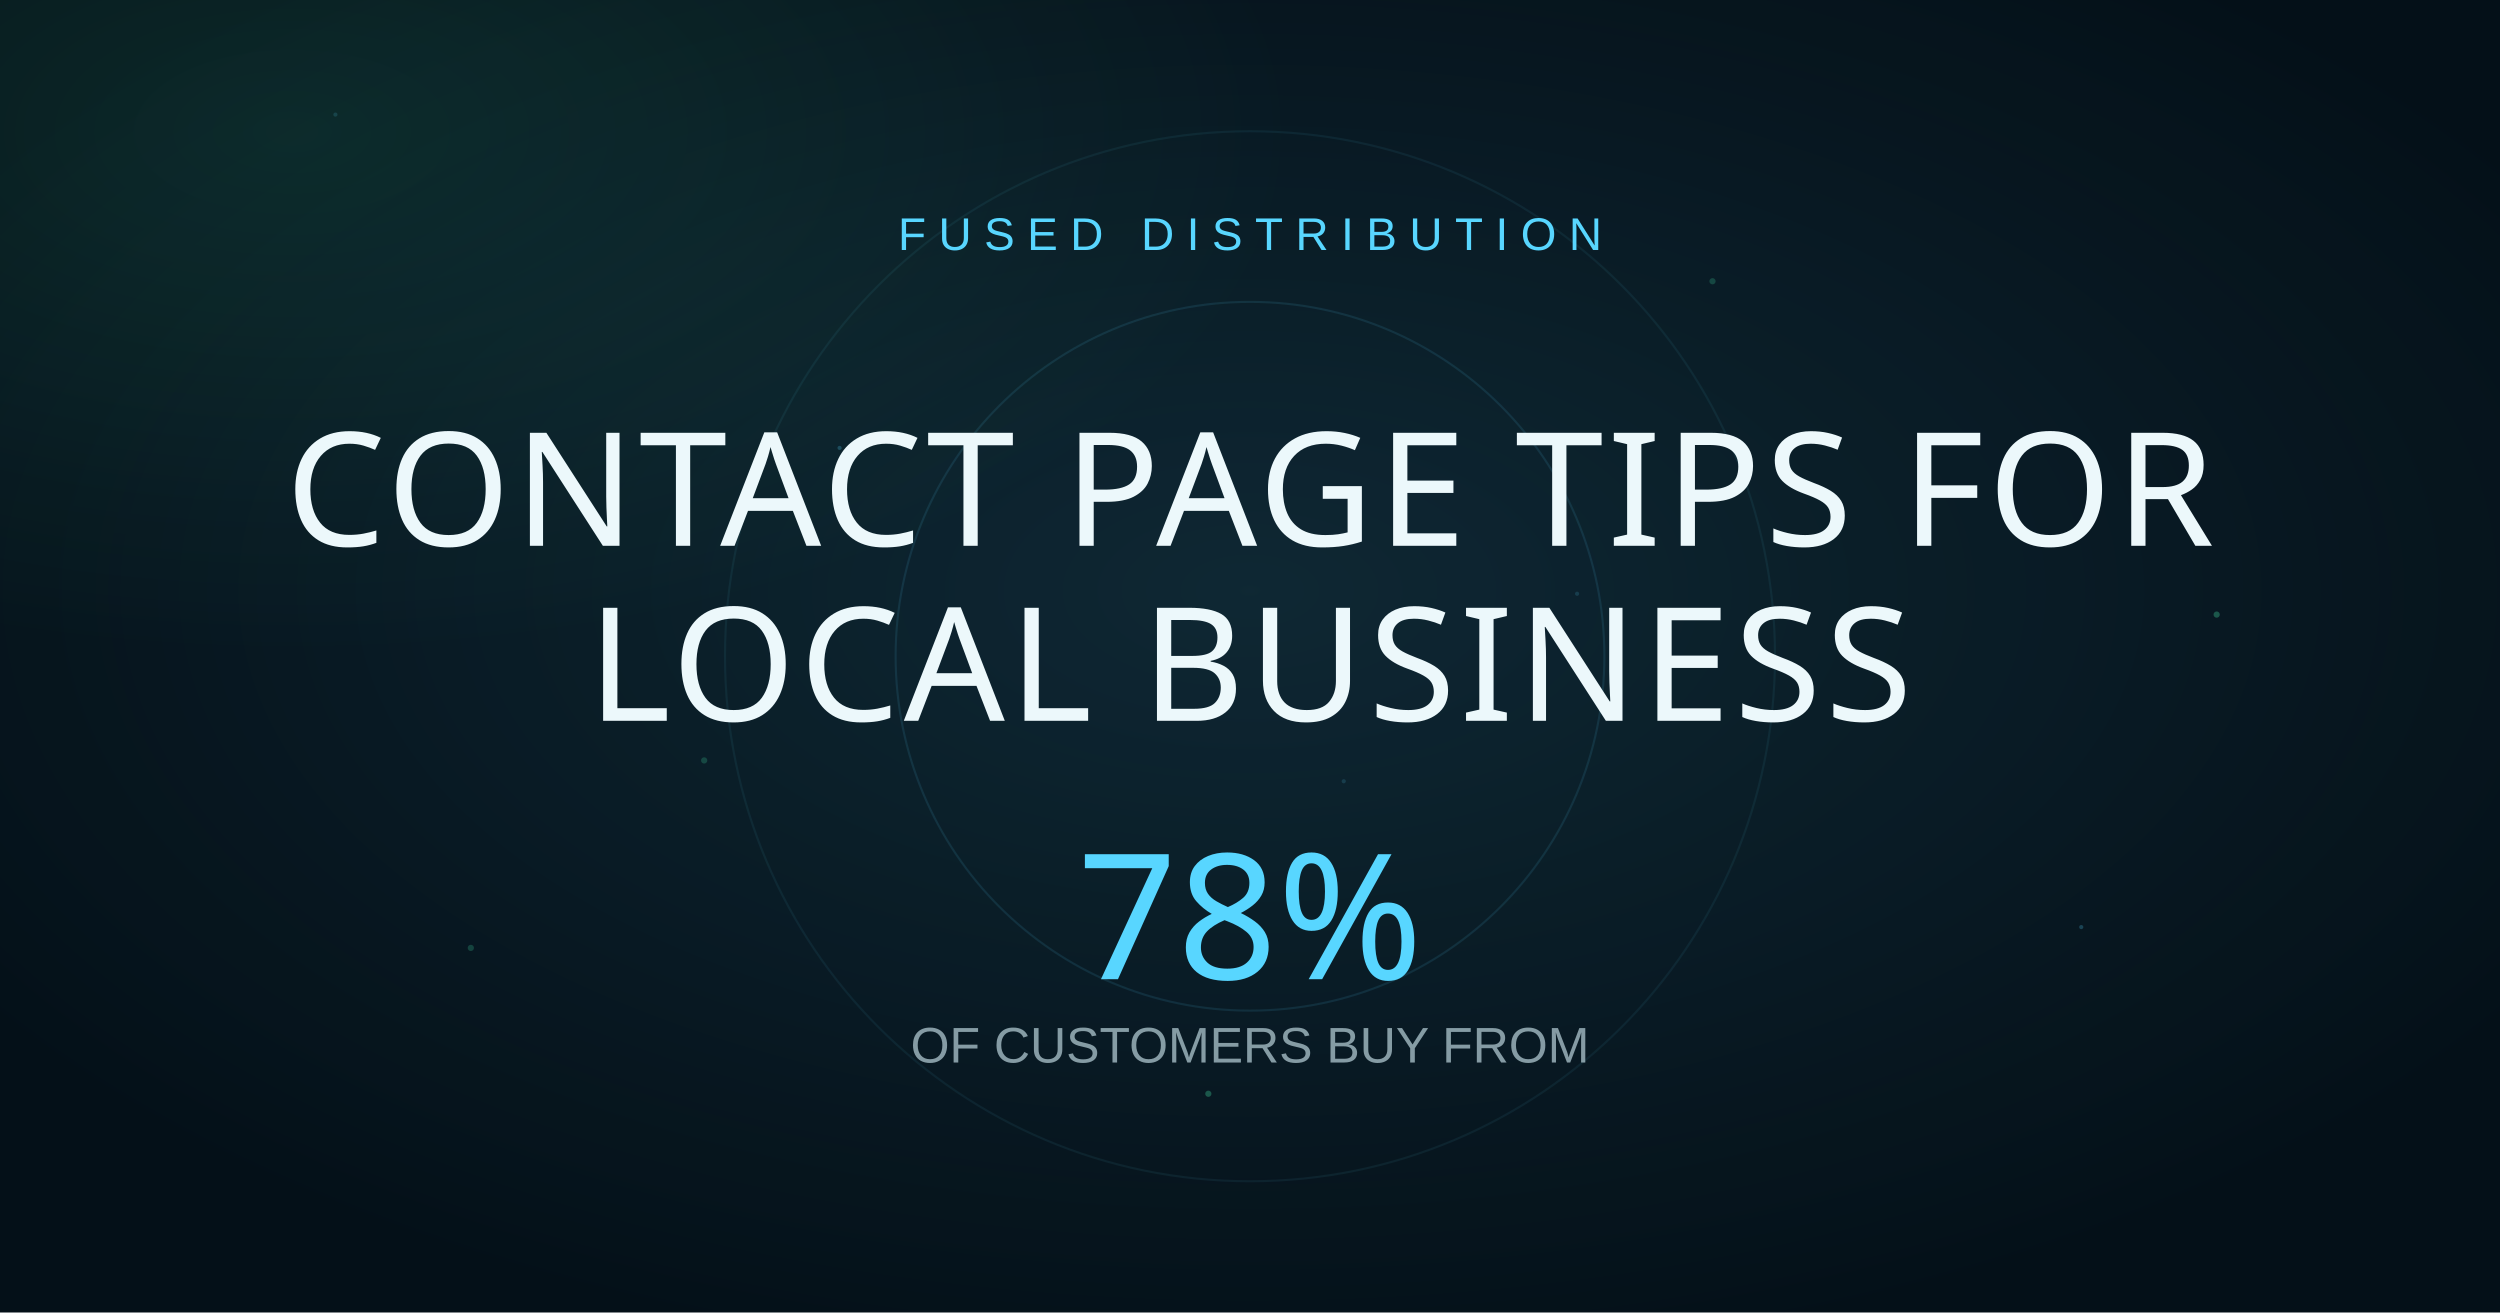
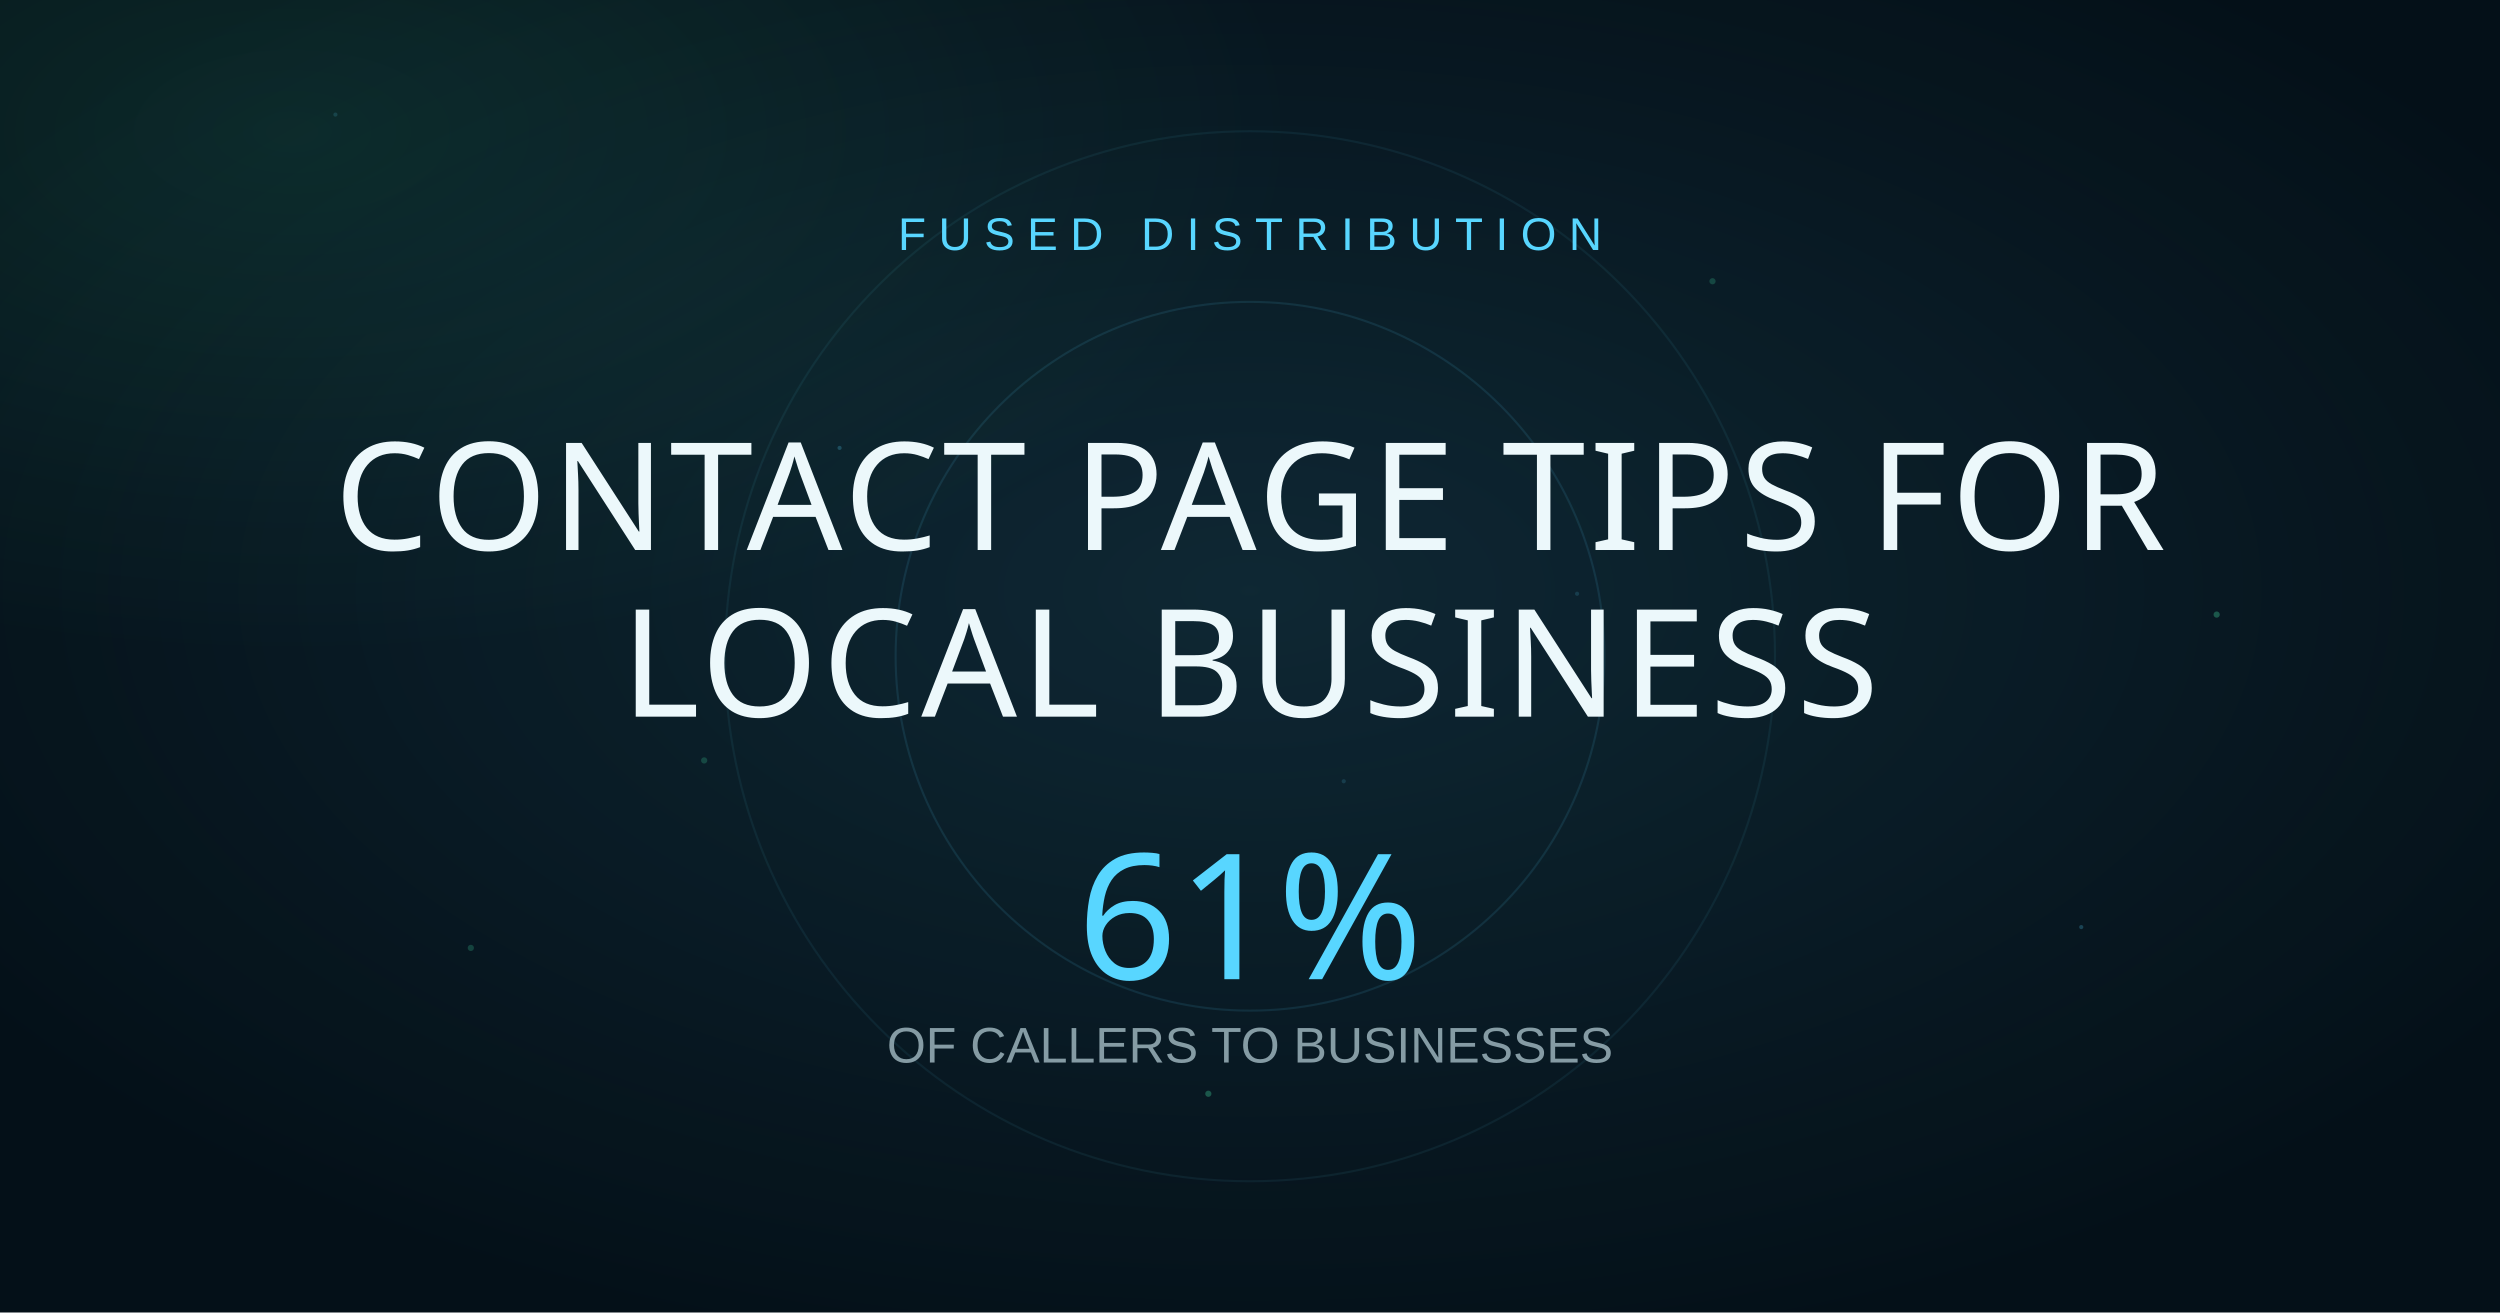
<svg xmlns="http://www.w3.org/2000/svg" width="1200" height="630" viewBox="0 0 1200 630">
  <rect width="1200" height="630" fill="#041018" />
  <radialGradient id="g1" cx="50%" cy="45%" r="60%">
    <stop offset="0%" stop-color="#58d6ff" stop-opacity="0.12" />
    <stop offset="100%" stop-color="#58d6ff" stop-opacity="0" />
  </radialGradient>
  <radialGradient id="g2" cx="12%" cy="10%" r="40%">
    <stop offset="0%" stop-color="#4dffb8" stop-opacity="0.10" />
    <stop offset="100%" stop-color="#4dffb8" stop-opacity="0" />
  </radialGradient>
  <rect width="1200" height="630" fill="url(#g1)" />
  <rect width="1200" height="630" fill="url(#g2)" />
  <circle cx="600" cy="315" r="252" fill="none" stroke="#58d6ff" stroke-opacity="0.07" />
  <circle cx="600" cy="315" r="170.1" fill="none" stroke="#58d6ff" stroke-opacity="0.11" />
  <circle cx="757" cy="285" r="1" fill="#58d6ff" opacity="0.15" />
  <circle cx="338" cy="365" r="1.5" fill="#4dffb8" opacity="0.19" />
  <circle cx="999" cy="445" r="1" fill="#58d6ff" opacity="0.23" />
  <circle cx="580" cy="525" r="1.5" fill="#4dffb8" opacity="0.27" />
  <circle cx="161" cy="55" r="1" fill="#58d6ff" opacity="0.15" />
  <circle cx="822" cy="135" r="1.5" fill="#4dffb8" opacity="0.19" />
  <circle cx="403" cy="215" r="1" fill="#58d6ff" opacity="0.23" />
  <circle cx="1064" cy="295" r="1.5" fill="#4dffb8" opacity="0.27" />
  <circle cx="645" cy="375" r="1" fill="#58d6ff" opacity="0.15" />
  <circle cx="226" cy="455" r="1.5" fill="#4dffb8" opacity="0.19" />
  <text x="600" y="120" font-family="Arial, sans-serif" font-size="22" fill="#58d6ff" text-anchor="middle" letter-spacing="6">FUSED DISTRIBUTION</text>
-   <text x="600" y="262" font-family="Impact, Haettenschweiler, sans-serif" font-size="76" fill="#ecf8fb" text-anchor="middle" letter-spacing="2">CONTACT PAGE TIPS FOR</text>
-   <text x="600" y="346" font-family="Impact, Haettenschweiler, sans-serif" font-size="76" fill="#ecf8fb" text-anchor="middle" letter-spacing="2">LOCAL BUSINESS</text>
-   <text x="600" y="470" font-family="Impact, sans-serif" font-size="84" fill="#58d6ff" text-anchor="middle">78%</text>
-   <text x="600" y="510" font-family="Arial, sans-serif" font-size="24" fill="rgba(175,198,207,0.75)" text-anchor="middle">OF CUSTOMERS BUY FROM</text>
+   <text x="600" y="264" font-family="Impact, Haettenschweiler, sans-serif" font-size="72" fill="#ecf8fb" text-anchor="middle" letter-spacing="2">CONTACT PAGE TIPS FOR</text>
+   <text x="600" y="344" font-family="Impact, Haettenschweiler, sans-serif" font-size="72" fill="#ecf8fb" text-anchor="middle" letter-spacing="2">LOCAL BUSINESS</text>
+   <text x="600" y="470" font-family="Impact, sans-serif" font-size="84" fill="#58d6ff" text-anchor="middle">61%</text>
+   <text x="600" y="510" font-family="Arial, sans-serif" font-size="24" fill="rgba(175,198,207,0.75)" text-anchor="middle">OF CALLERS TO BUSINESSES</text>
</svg>
